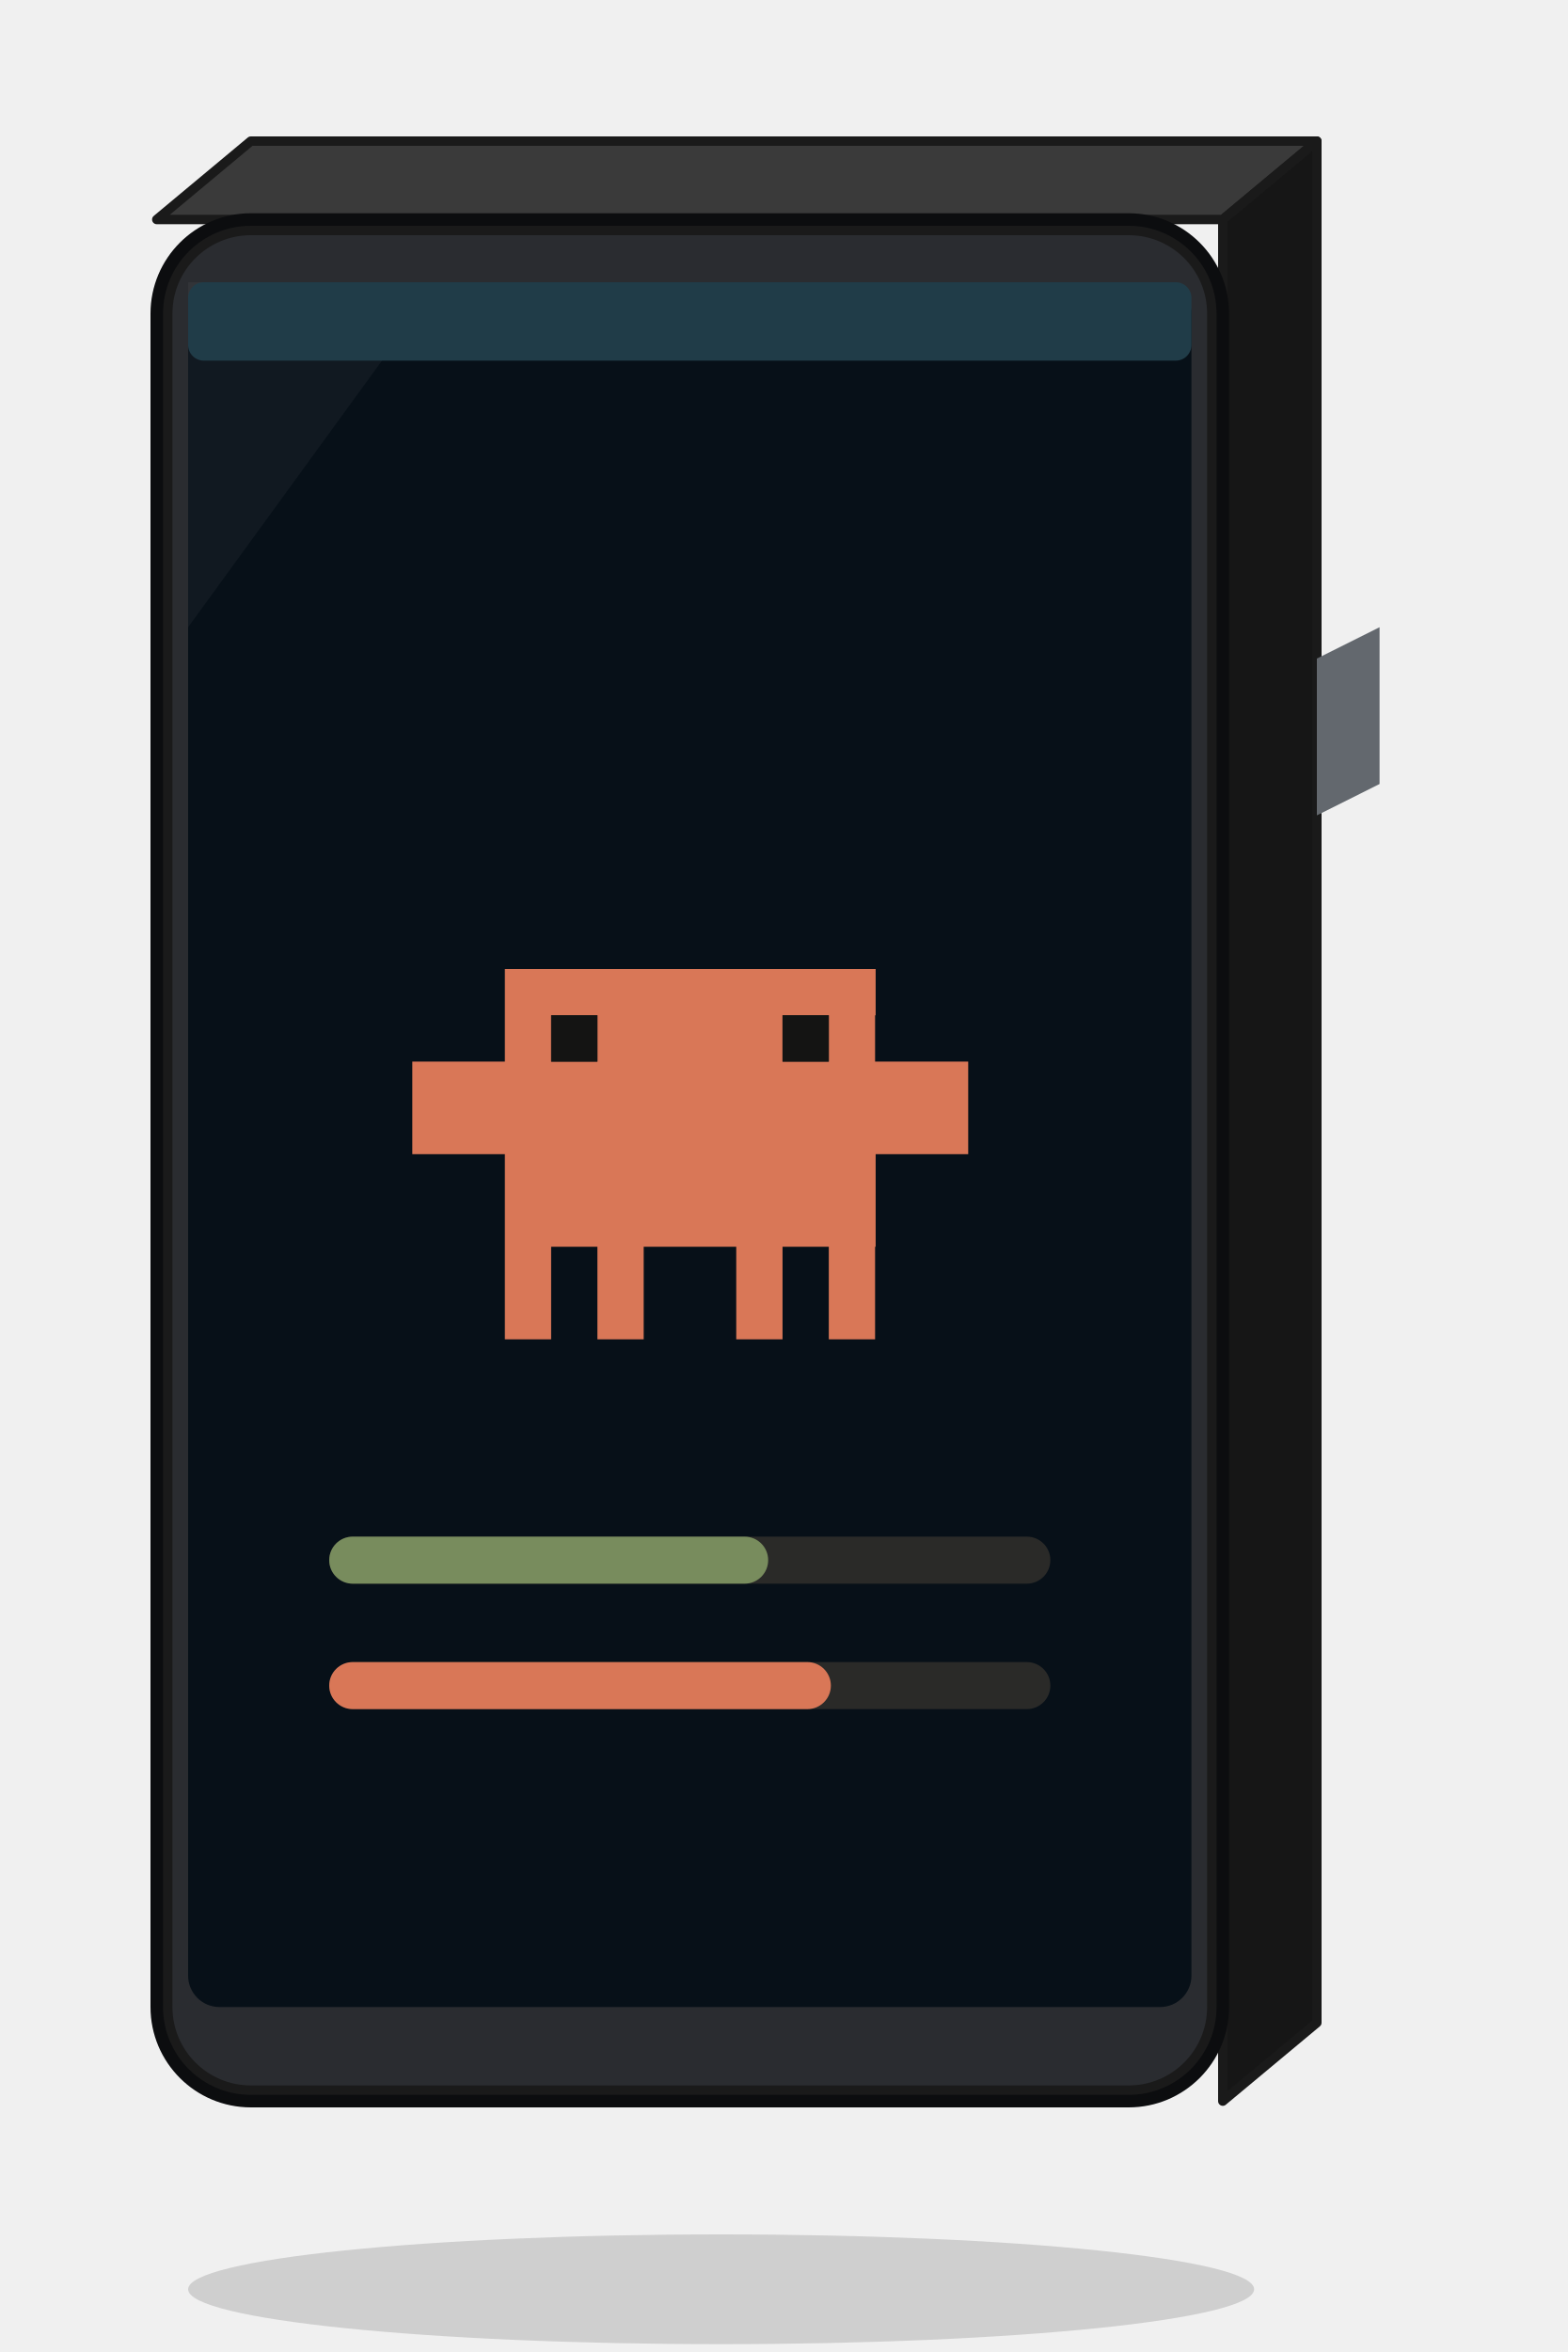
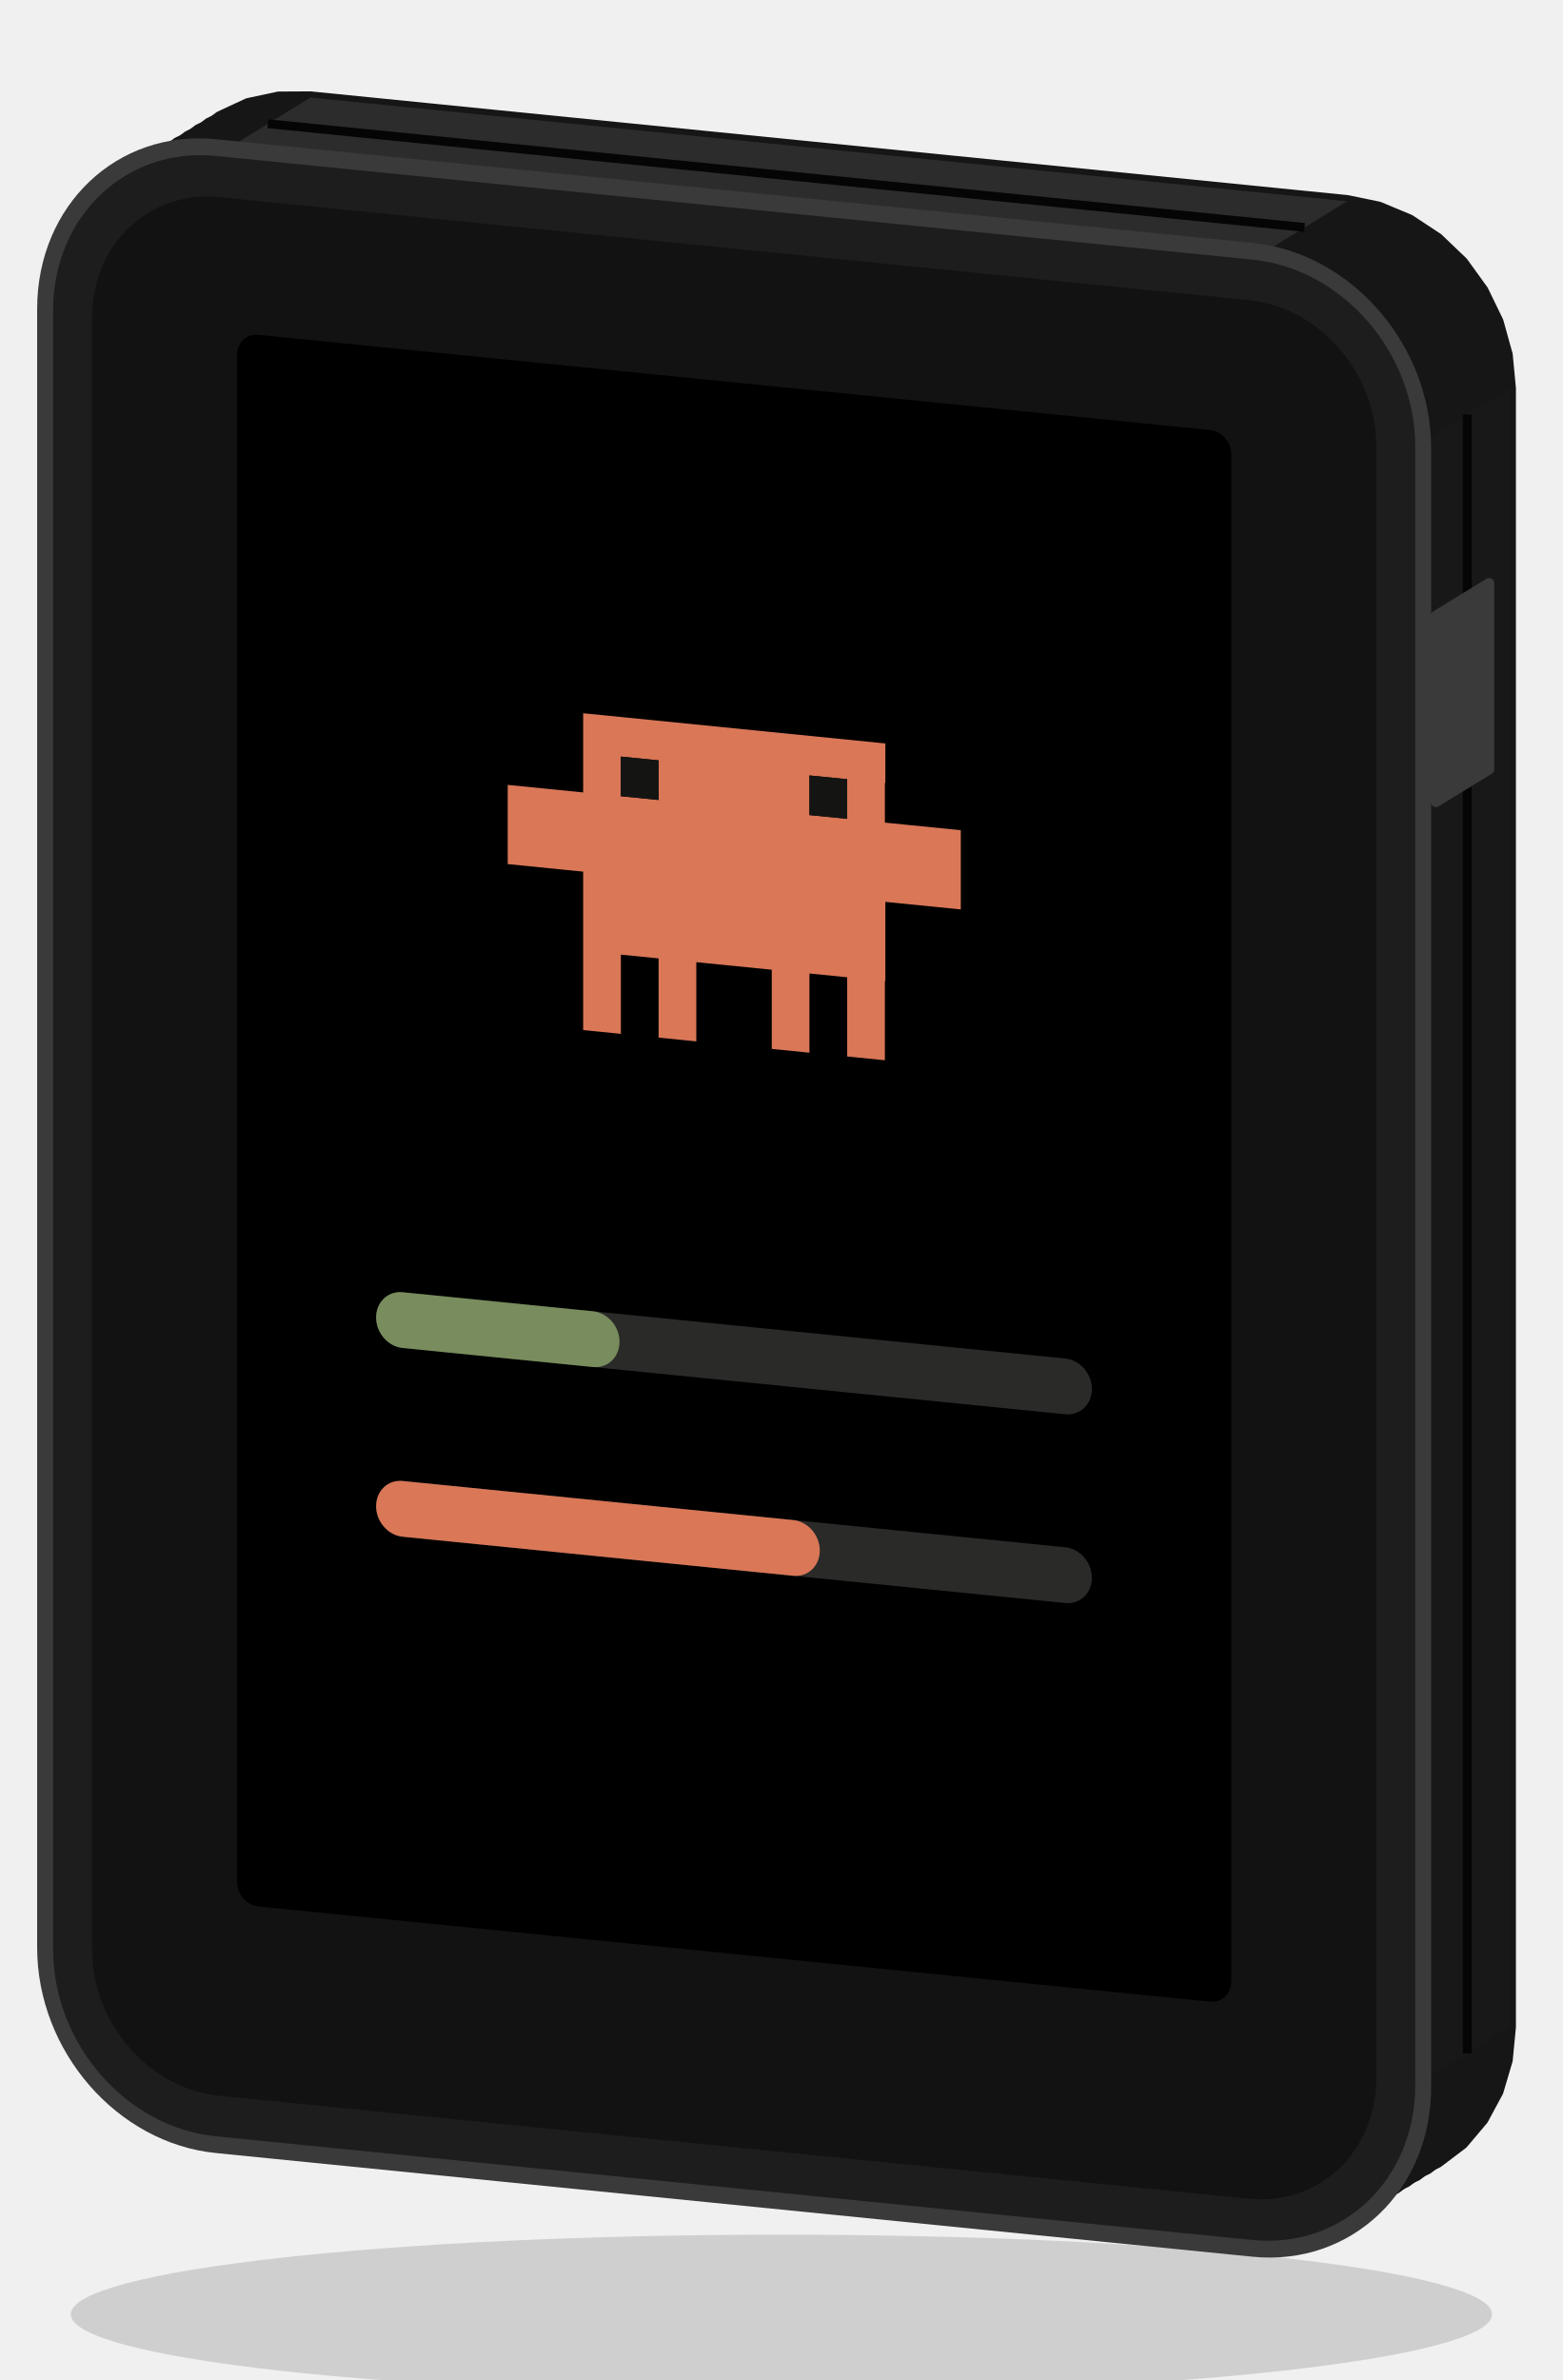
- <svg xmlns="http://www.w3.org/2000/svg" width="100" height="150" viewBox="0 0 100 150">
-   <ellipse cx="46" cy="146" rx="34" ry="3.5" fill="#000" opacity="0.14" />
-   <path d="M10 14 L16 9 L84 9 L78 14Z" fill="#3a3a3a" stroke="#1a1a1a" stroke-width="0.6" stroke-linejoin="round" />
-   <path d="M78 14 L84 9 L84 129 L78 134Z" fill="#161616" stroke="#1a1a1a" stroke-width="0.6" stroke-linejoin="round" />
-   <rect x="10" y="14" width="68" height="120" rx="6" fill="#1a1a1a" stroke="#0c0d0f" stroke-width="0.8" />
-   <rect x="11" y="15" width="66" height="118" rx="5" fill="#2a2c30" />
-   <rect x="12" y="18" width="64" height="110" rx="2" fill="#071018" />
-   <path d="M12 18 L28 18 L12 40Z" fill="#ffffff" opacity="0.04" />
-   <rect x="12" y="18" width="64" height="5" rx="1" fill="#203c48" />
-   <g transform="translate(26.3 61.8) scale(3.6) translate(-20.08 -15.5)">
-     <path d="M21.72 15.5h6.57v0.82h-6.57zM21.72 16.32h0.82v0.82h-0.82zM23.36 16.32h3.28v0.82h-3.28zM27.46 16.32h0.82v0.82h-0.82zM20.08 17.14h9.85v0.82h-9.85zM20.08 17.96h9.85v0.82h-9.85zM21.72 18.78h6.57v0.82h-6.57zM21.72 19.6h6.57v0.82h-6.57zM21.72 20.42h0.82v0.82h-0.82zM23.36 20.42h0.82v0.82h-0.82zM25.82 20.42h0.82v0.82h-0.82zM27.46 20.42h0.82v0.82h-0.82zM21.72 21.24h0.82v0.82h-0.82zM23.36 21.24h0.82v0.82h-0.82zM25.82 21.24h0.82v0.82h-0.82zM27.46 21.24h0.82v0.82h-0.82z" fill="#d97757" />
-     <path d="M22.54 16.32h0.82v0.82h-0.82zM26.64 16.32h0.82v0.82h-0.82z" fill="#141413" />
+ <svg xmlns="http://www.w3.org/2000/svg" width="88" height="134" viewBox="-3.00 -7.48 88.34 133.69">
+   <ellipse cx="41.17" cy="122.91" rx="40.17" ry="4.5" fill="#000" opacity="0.14" />
+   <path d="M73.14 3.48 L74.93 3.85 L76.66 4.57 L78.25 5.62 L79.65 6.96 L80.79 8.54 L81.64 10.29 L82.16 12.16 L82.34 14.06 L82.34 106.67 L82.16 108.54 L81.64 110.30 L80.79 111.88 L79.65 113.23 L78.25 114.29 L76.66 115.03 L74.93 115.40 L73.14 115.41 L14.54 109.55 L12.75 109.18 L11.02 108.46 L9.43 107.41 L8.03 106.07 L6.89 104.49 L6.04 102.74 L5.52 100.87 L5.34 98.97 L5.34 6.36 L5.52 4.49 L6.04 2.73 L6.89 1.15 L8.03 -0.20 L9.43 -1.26 L11.02 -2.00 L12.75 -2.37 L14.54 -2.38Z" fill="#161616" stroke="#161616" stroke-width="0.7" stroke-linejoin="round" />
+   <path d="M72.55 3.85 L74.34 4.21 L76.07 4.93 L77.66 5.99 L79.05 7.33 L80.20 8.90 L81.05 10.66 L81.57 12.52 L81.75 14.43 L81.75 107.04 L81.57 108.90 L81.05 110.66 L80.20 112.25 L79.05 113.60 L77.66 114.66 L76.07 115.39 L74.34 115.77 L72.55 115.78 L13.95 109.92 L12.15 109.55 L10.43 108.83 L8.84 107.78 L7.44 106.44 L6.30 104.86 L5.45 103.10 L4.92 101.24 L4.75 99.34 L4.75 6.73 L4.92 4.86 L5.45 3.10 L6.30 1.51 L7.44 0.17 L8.84 -0.90 L10.43 -1.63 L12.15 -2.01 L13.95 -2.01Z" fill="#161616" stroke="#161616" stroke-width="0.7" stroke-linejoin="round" />
+   <path d="M71.95 4.21 L73.75 4.58 L75.47 5.30 L77.06 6.35 L78.46 7.69 L79.60 9.27 L80.45 11.03 L80.98 12.89 L81.15 14.79 L81.15 107.40 L80.98 109.27 L80.45 111.03 L79.60 112.62 L78.46 113.96 L77.06 115.03 L75.47 115.76 L73.75 116.14 L71.95 116.14 L13.35 110.28 L11.56 109.92 L9.83 109.20 L8.24 108.14 L6.85 106.80 L5.70 105.23 L4.85 103.47 L4.33 101.61 L4.15 99.70 L4.15 7.09 L4.33 5.23 L4.85 3.47 L5.70 1.88 L6.85 0.53 L8.24 -0.53 L9.83 -1.26 L11.56 -1.64 L13.35 -1.65Z" fill="#161616" stroke="#161616" stroke-width="0.7" stroke-linejoin="round" />
+   <path d="M71.36 4.58 L73.15 4.95 L74.88 5.67 L76.47 6.72 L77.87 8.06 L79.01 9.64 L79.86 11.39 L80.38 13.26 L80.56 15.16 L80.56 107.77 L80.38 109.64 L79.86 111.40 L79.01 112.98 L77.87 114.33 L76.47 115.39 L74.88 116.13 L73.15 116.50 L71.36 116.51 L12.76 110.65 L10.97 110.28 L9.24 109.56 L7.65 108.51 L6.25 107.17 L5.11 105.59 L4.26 103.84 L3.74 101.97 L3.56 100.07 L3.56 7.46 L3.74 5.59 L4.26 3.83 L5.11 2.25 L6.25 0.90 L7.65 -0.16 L9.24 -0.90 L10.97 -1.27 L12.76 -1.28Z" fill="#161616" stroke="#161616" stroke-width="0.7" stroke-linejoin="round" />
+   <path d="M70.77 4.95 L72.56 5.31 L74.29 6.03 L75.88 7.09 L77.27 8.43 L78.42 10.00 L79.27 11.76 L79.79 13.62 L79.97 15.53 L79.97 108.14 L79.79 110.00 L79.27 111.76 L78.42 113.35 L77.27 114.70 L75.88 115.76 L74.29 116.49 L72.56 116.87 L70.77 116.88 L12.17 111.02 L10.37 110.65 L8.65 109.93 L7.06 108.88 L5.66 107.54 L4.52 105.96 L3.67 104.20 L3.14 102.34 L2.97 100.44 L2.97 7.83 L3.14 5.96 L3.67 4.20 L4.52 2.61 L5.66 1.27 L7.06 0.20 L8.65 -0.53 L10.37 -0.91 L12.17 -0.91Z" fill="#161616" stroke="#161616" stroke-width="0.7" stroke-linejoin="round" />
+   <path d="M70.17 5.31 L71.97 5.68 L73.69 6.40 L75.28 7.45 L76.68 8.79 L77.82 10.37 L78.67 12.13 L79.20 13.99 L79.37 15.89 L79.37 108.50 L79.20 110.37 L78.67 112.13 L77.82 113.72 L76.68 115.06 L75.28 116.13 L73.69 116.86 L71.97 117.24 L70.17 117.24 L11.57 111.38 L9.78 111.02 L8.05 110.30 L6.46 109.24 L5.07 107.90 L3.92 106.33 L3.07 104.57 L2.55 102.71 L2.37 100.80 L2.37 8.19 L2.55 6.33 L3.07 4.57 L3.92 2.98 L5.07 1.63 L6.46 0.57 L8.05 -0.16 L9.78 -0.54 L11.57 -0.55Z" fill="#161616" stroke="#161616" stroke-width="0.7" stroke-linejoin="round" />
+   <path d="M69.58 5.68 L71.37 6.05 L73.10 6.77 L74.69 7.82 L76.09 9.16 L77.23 10.74 L78.08 12.49 L78.60 14.36 L78.78 16.26 L78.78 108.87 L78.60 110.74 L78.08 112.50 L77.23 114.08 L76.09 115.43 L74.69 116.49 L73.10 117.23 L71.37 117.60 L69.58 117.61 L10.98 111.75 L9.19 111.38 L7.46 110.66 L5.87 109.61 L4.47 108.27 L3.33 106.69 L2.48 104.94 L1.96 103.07 L1.78 101.17 L1.78 8.56 L1.96 6.69 L2.48 4.93 L3.33 3.35 L4.47 2.00 L5.87 0.94 L7.46 0.20 L9.19 -0.17 L10.98 -0.18Z" fill="#161616" stroke="#161616" stroke-width="0.7" stroke-linejoin="round" />
+   <path d="M68.99 6.05 L70.78 6.41 L72.51 7.13 L74.10 8.19 L75.49 9.53 L76.64 11.10 L77.49 12.86 L78.01 14.72 L78.19 16.63 L78.19 109.24 L78.01 111.10 L77.49 112.86 L76.64 114.45 L75.49 115.80 L74.10 116.86 L72.51 117.59 L70.78 117.97 L68.99 117.98 L10.39 112.12 L8.59 111.75 L6.87 111.03 L5.28 109.98 L3.88 108.64 L2.74 107.06 L1.89 105.30 L1.36 103.44 L1.19 101.54 L1.19 8.93 L1.36 7.06 L1.89 5.30 L2.74 3.71 L3.88 2.37 L5.28 1.30 L6.87 0.57 L8.59 0.19 L10.39 0.19Z" fill="#161616" stroke="#161616" stroke-width="0.7" stroke-linejoin="round" />
+   <path d="M68.39 6.41 L70.19 6.78 L71.91 7.50 L73.50 8.55 L74.90 9.89 L76.04 11.47 L76.89 13.23 L77.42 15.09 L77.59 16.99 L77.59 109.60 L77.42 111.47 L76.89 113.23 L76.04 114.82 L74.90 116.16 L73.50 117.23 L71.91 117.96 L70.19 118.34 L68.39 118.34 L9.79 112.48 L8.00 112.12 L6.27 111.40 L4.68 110.34 L3.29 109.00 L2.14 107.43 L1.29 105.67 L0.77 103.81 L0.59 101.90 L0.59 9.29 L0.77 7.43 L1.29 5.67 L2.14 4.08 L3.29 2.73 L4.68 1.67 L6.27 0.94 L8.00 0.56 L9.79 0.55Z" fill="#161616" stroke="#161616" stroke-width="0.7" stroke-linejoin="round" />
+   <path d="M67.80 6.78 L69.59 7.15 L71.32 7.87 L72.91 8.92 L74.31 10.26 L75.45 11.84 L76.30 13.59 L76.82 15.46 L77.00 17.36 L77.00 109.97 L76.82 111.84 L76.30 113.60 L75.45 115.18 L74.31 116.53 L72.91 117.59 L71.32 118.33 L69.59 118.70 L67.80 118.71 L9.20 112.85 L7.41 112.48 L5.68 111.76 L4.09 110.71 L2.69 109.37 L1.55 107.79 L0.70 106.04 L0.18 104.17 L0.00 102.27 L0.00 9.66 L0.18 7.79 L0.70 6.03 L1.55 4.45 L2.69 3.10 L4.09 2.04 L5.68 1.30 L7.41 0.93 L9.20 0.92Z" fill="#161616" stroke="#161616" stroke-width="0.7" stroke-linejoin="round" />
+   <path d="M9.20 0.92 L67.80 6.78 L73.14 3.48 L14.54 -2.38Z" fill="#2c2c2c" />
+   <path d="M77.00 17.36 L77.00 109.97 L82.34 106.67 L82.34 14.06Z" fill="#181818" />
+   <path d="M12.14 -0.90 L70.74 4.96" stroke="#050505" stroke-width="0.5" />
+   <path d="M79.94 15.54 L79.94 108.16" stroke="#050505" stroke-width="0.5" />
+   <path d="M78.17 26.92 L78.17 37.42 L81.17 35.58 L81.17 25.08Z" fill="#3a3a3a" stroke="#3a3a3a" stroke-width="0.6" stroke-linejoin="round" />
+   <g transform="matrix(2.0 0.2 0.0 2.1 0.0 0.0)">
+     <rect x="-0.45" y="-0.45" width="39.4" height="54.2" rx="5.05" fill="#3a3a3a" />
+     <rect x="0" y="0" width="38.5" height="53.3" rx="4.6" fill="#1d1d1d" />
+     <rect x="1.1" y="1.1" width="36.3" height="51.1" rx="3.6" fill="#121212" />
+     <rect x="5.2" y="4.7" width="28.1" height="42.3" rx="0.6" fill="#000" />
+     <g transform="translate(12.85 14.01) scale(1.3) translate(-20.08 -15.5)">
+       <path d="M21.72 15.5h6.57v0.82h-6.57zM21.72 16.32h0.82v0.82h-0.82zM23.36 16.32h3.28v0.82h-3.28zM27.46 16.32h0.82v0.82h-0.82zM20.08 17.14h9.85v0.82h-9.85zM20.08 17.96h9.85v0.82h-9.85zM21.72 18.78h6.57v0.82h-6.57zM21.72 19.6h6.57v0.82h-6.57zM21.72 20.42h0.82v0.82h-0.82zM23.36 20.42h0.82v0.82h-0.82zM25.82 20.42h0.82v0.82h-0.82zM27.46 20.42h0.82v0.82h-0.82zM21.72 21.24h0.82v0.82h-0.82zM23.36 21.24h0.82v0.82h-0.82zM25.82 21.24h0.82v0.82h-0.82zM27.46 21.24h0.82v0.82h-0.82z" fill="#d97757" />
+       <path d="M22.54 16.32h0.82v0.82h-0.82zM26.64 16.32h0.82v0.82h-0.82z" fill="#141413" />
+     </g>
+     <rect x="9.13" y="30.08" width="20.23" height="1.5" rx="0.75" fill="#2a2a28" />
+     <rect x="9.13" y="30.08" width="6.88" height="1.5" rx="0.75" fill="#788c5d" />
+     <rect x="9.13" y="35.16" width="20.23" height="1.5" rx="0.75" fill="#2a2a28" />
+     <rect x="9.13" y="35.16" width="12.54" height="1.5" rx="0.75" fill="#d97757" />
  </g>
-   <rect x="21" y="98" width="46" height="3" rx="1.5" fill="#2a2a28" />
-   <rect x="21" y="98" width="28" height="3" rx="1.5" fill="#788c5d" />
-   <rect x="21" y="106" width="46" height="3" rx="1.5" fill="#2a2a28" />
-   <rect x="21" y="106" width="32" height="3" rx="1.5" fill="#d97757" />
-   <path d="M84 42 L88 40 L88 50 L84 52Z" fill="#63686e" />
</svg>
